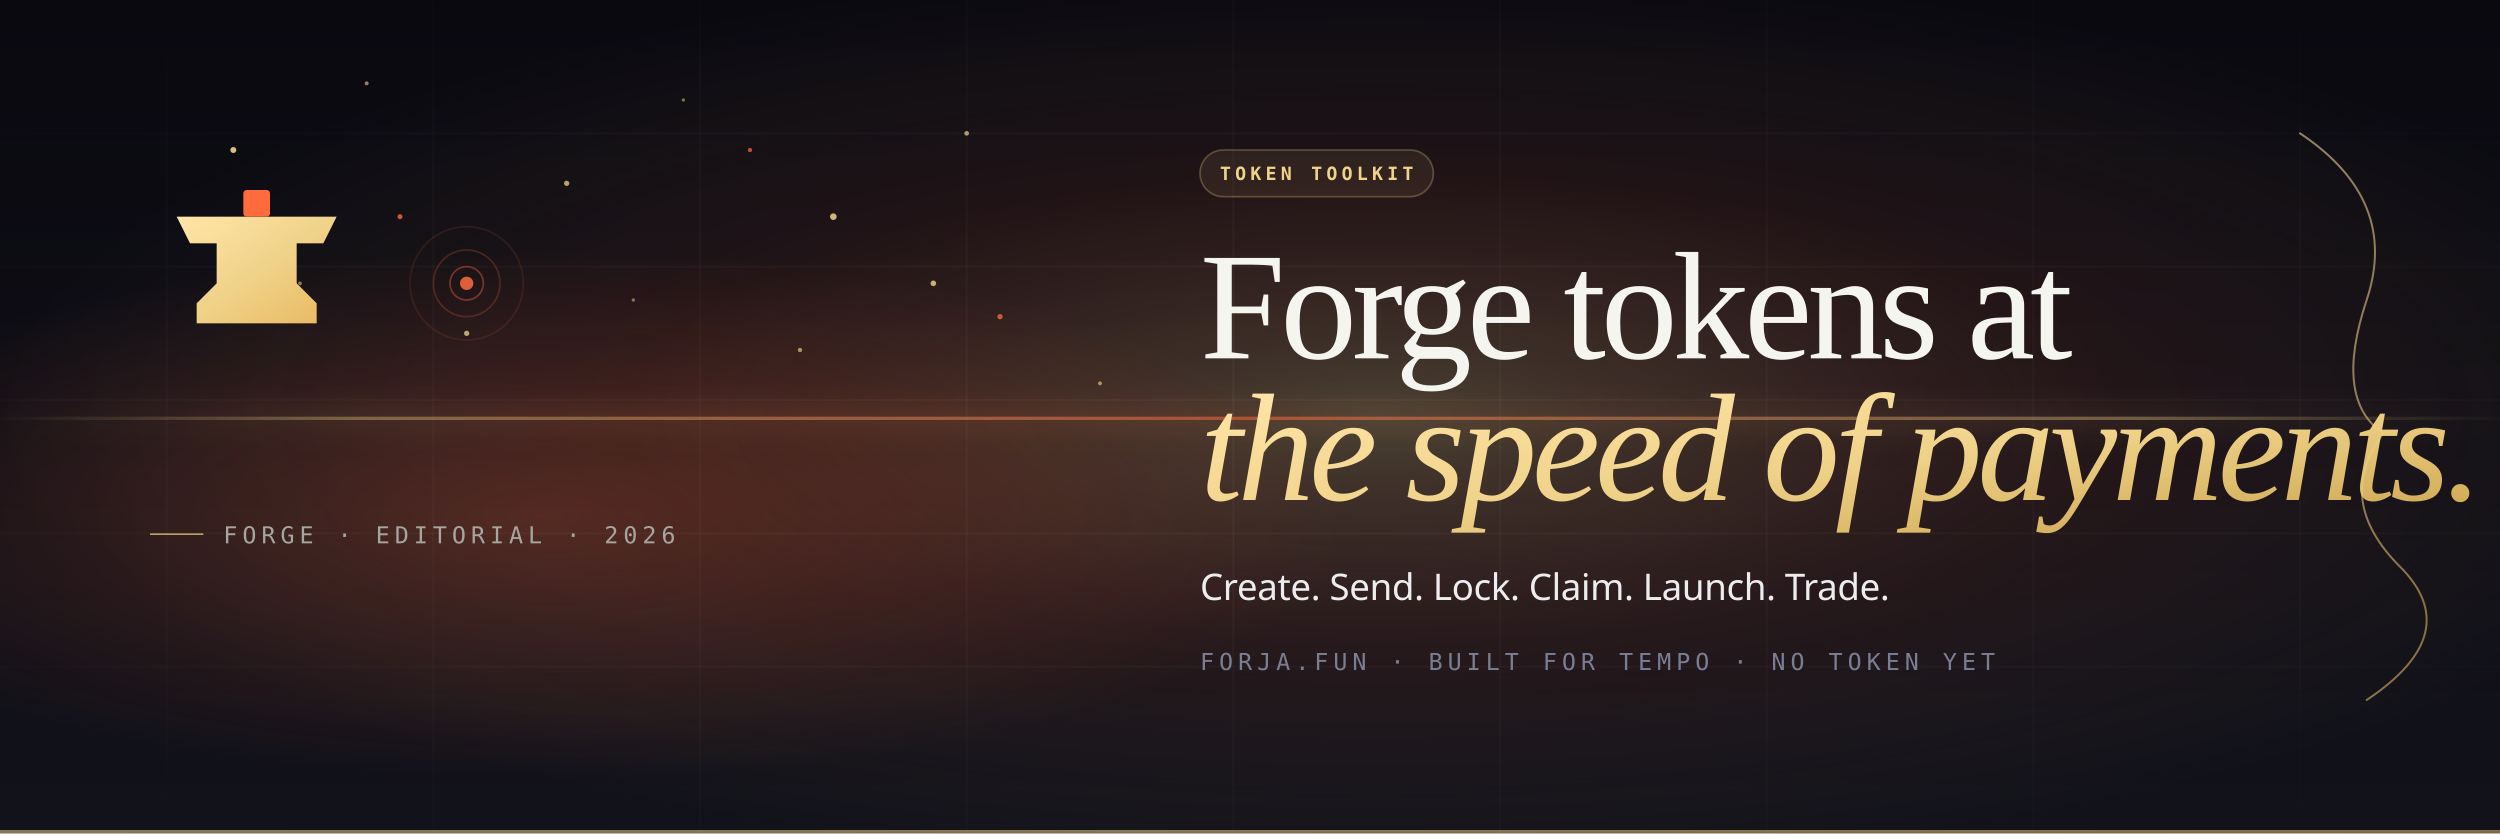
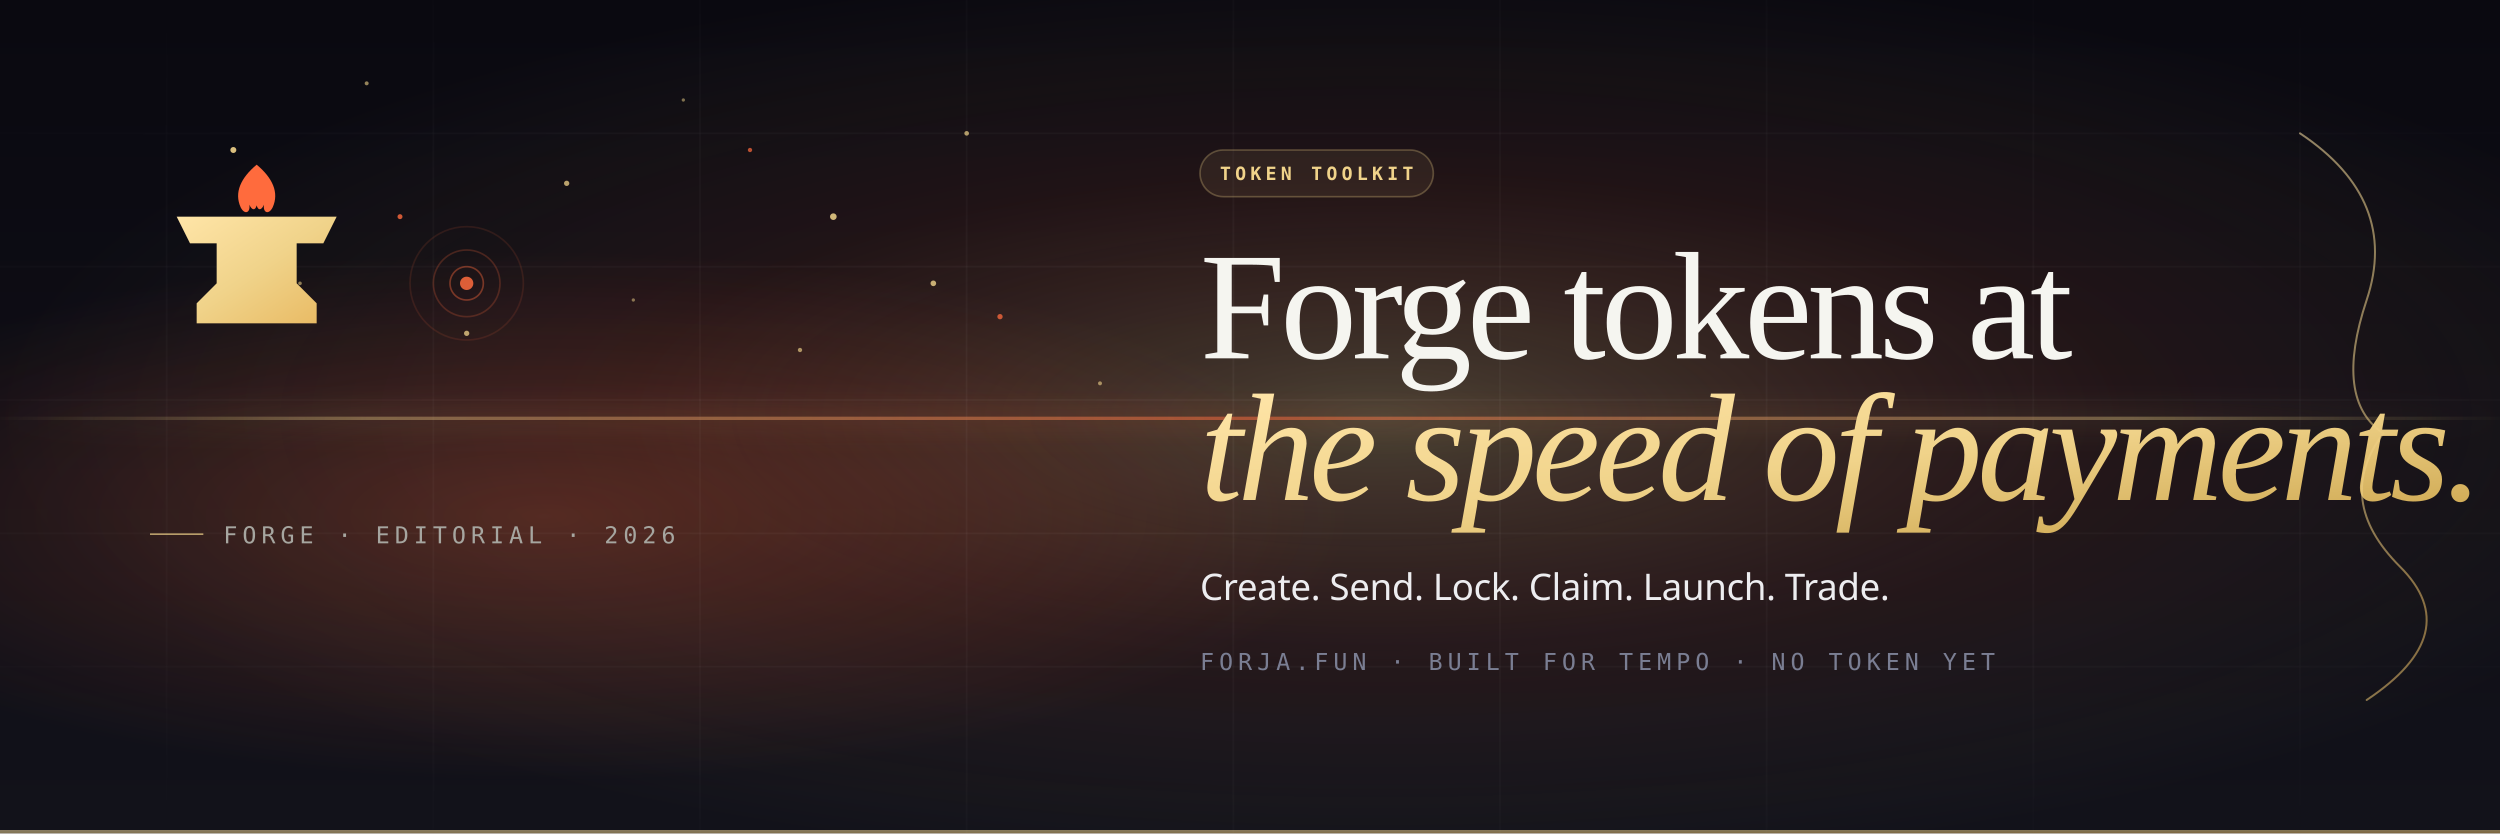
<svg xmlns="http://www.w3.org/2000/svg" viewBox="0 0 1500 500" fill="none" role="img" aria-label="Forja X banner">
  <defs>
    <linearGradient id="bgBase" x1="0" x2="0" y1="0" y2="1">
      <stop offset="0" stop-color="#0a0910" />
      <stop offset="1" stop-color="#12121a" />
    </linearGradient>
    <radialGradient id="goldHalo" cx="0.55" cy="0.5" r="0.55">
      <stop offset="0" stop-color="rgba(240,211,138,0.26)" />
      <stop offset="0.55" stop-color="rgba(255,107,61,0.08)" />
      <stop offset="1" stop-color="rgba(240,211,138,0)" />
    </radialGradient>
    <radialGradient id="emberHalo" cx="0.22" cy="0.62" r="0.32">
      <stop offset="0" stop-color="rgba(255,107,61,0.24)" />
      <stop offset="1" stop-color="rgba(255,107,61,0)" />
    </radialGradient>
    <linearGradient id="gold" x1="0" x2="1" y1="0" y2="1">
      <stop offset="0" stop-color="#ffe5a8" />
      <stop offset="0.5" stop-color="#f0d38a" />
      <stop offset="1" stop-color="#e8b860" />
    </linearGradient>
    <linearGradient id="goldDeep" x1="0" x2="1" y1="0" y2="1">
      <stop offset="0" stop-color="#ffe5a8" />
      <stop offset="0.5" stop-color="#f0d38a" />
      <stop offset="1" stop-color="#c9a24a" />
    </linearGradient>
    <linearGradient id="moltenTrail" x1="0" x2="1" y1="0" y2="0">
      <stop offset="0" stop-color="rgba(240,211,138,0)" />
      <stop offset="0.15" stop-color="rgba(240,211,138,0.35)" />
      <stop offset="0.5" stop-color="rgba(255,107,61,0.5)" />
      <stop offset="0.85" stop-color="rgba(240,211,138,0.35)" />
      <stop offset="1" stop-color="rgba(240,211,138,0)" />
    </linearGradient>
    <radialGradient id="gridMask" cx="0.5" cy="0.5" r="0.65">
      <stop offset="0" stop-color="white" />
      <stop offset="0.65" stop-color="white" stop-opacity="0.6" />
      <stop offset="1" stop-color="white" stop-opacity="0" />
    </radialGradient>
    <mask id="gridFade">
      <rect width="1500" height="500" fill="url(#gridMask)" />
    </mask>
  </defs>
  <rect width="1500" height="500" fill="url(#bgBase)" />
  <rect width="1500" height="500" fill="url(#goldHalo)" />
  <rect width="1500" height="500" fill="url(#emberHalo)" />
  <g mask="url(#gridFade)">
    <g stroke="rgba(255,255,255,0.04)" stroke-width="1">
      <line x1="0" y1="80" x2="1500" y2="80" />
      <line x1="0" y1="160" x2="1500" y2="160" />
      <line x1="0" y1="240" x2="1500" y2="240" />
      <line x1="0" y1="320" x2="1500" y2="320" />
      <line x1="0" y1="400" x2="1500" y2="400" />
      <line x1="100" y1="0" x2="100" y2="500" />
      <line x1="260" y1="0" x2="260" y2="500" />
      <line x1="420" y1="0" x2="420" y2="500" />
      <line x1="580" y1="0" x2="580" y2="500" />
      <line x1="740" y1="0" x2="740" y2="500" />
      <line x1="900" y1="0" x2="900" y2="500" />
      <line x1="1060" y1="0" x2="1060" y2="500" />
      <line x1="1220" y1="0" x2="1220" y2="500" />
      <line x1="1380" y1="0" x2="1380" y2="500" />
    </g>
  </g>
  <rect x="0" y="250" width="1500" height="2" fill="url(#moltenTrail)" />
  <rect x="0" y="246" width="1500" height="10" fill="url(#moltenTrail)" opacity="0.3" filter="blur(8)" />
  <g fill="#f0d38a">
    <circle cx="140" cy="90" r="1.8" opacity="0.9" />
    <circle cx="220" cy="50" r="1.2" opacity="0.6" />
    <circle cx="340" cy="110" r="1.6" opacity="0.75" />
    <circle cx="410" cy="60" r="1" opacity="0.5" />
    <circle cx="500" cy="130" r="2" opacity="0.85" />
    <circle cx="580" cy="80" r="1.4" opacity="0.7" />
    <circle cx="180" cy="170" r="1.1" opacity="0.55" />
    <circle cx="280" cy="200" r="1.6" opacity="0.75" />
    <circle cx="380" cy="180" r="1" opacity="0.5" />
    <circle cx="480" cy="210" r="1.3" opacity="0.65" />
    <circle cx="560" cy="170" r="1.7" opacity="0.8" />
    <circle cx="660" cy="230" r="1.2" opacity="0.6" />
  </g>
  <g fill="#ff6b3d">
    <circle cx="240" cy="130" r="1.5" opacity="0.8" />
    <circle cx="450" cy="90" r="1.3" opacity="0.7" />
    <circle cx="600" cy="190" r="1.6" opacity="0.75" />
  </g>
  <g transform="translate(90, 90) scale(4)">
    <path d="M4 10 L28 10 L26 14 L22 14 L22 20 L25 23 L25 26 L7 26 L7 23 L10 20 L10 14 L6 14 Z" fill="url(#gold)" />
-     <rect x="14" y="6" width="4" height="4" rx="0.5" fill="#ff6b3d" />
+     <path d="M16 2.2 C 13.6 4.2, 12.6 6.4, 13.6 8.6 C 14.2 9.8, 15.1 9.4, 14.9 8.2 C 15.3 9.1, 15.8 9.1, 16 8.3 C 16.2 9.1, 16.7 9.1, 17.1 8.2 C 16.9 9.4, 17.8 9.8, 18.4 8.6 C 19.4 6.4, 18.4 4.2, 16 2.2 Z" fill="#ff6b3d" />
  </g>
  <g transform="translate(280, 170)">
    <circle cx="0" cy="0" r="4" fill="#ff6b3d" opacity="0.85" />
    <circle cx="0" cy="0" r="10" fill="none" stroke="rgba(255,107,61,0.4)" stroke-width="1" />
    <circle cx="0" cy="0" r="20" fill="none" stroke="rgba(255,107,61,0.22)" stroke-width="1" />
    <circle cx="0" cy="0" r="34" fill="none" stroke="rgba(255,107,61,0.12)" stroke-width="1" />
  </g>
  <g transform="translate(90, 320)">
    <rect width="32" height="1" fill="#f0d38a" opacity="0.7" />
    <text x="44" y="6" font-family="'JetBrains Mono', ui-monospace, monospace" font-size="14" font-weight="500" letter-spacing="3" fill="#a6a6a0">FORGE · EDITORIAL · 2026</text>
  </g>
  <g transform="translate(720, 90)">
    <rect width="140" height="28" rx="14" fill="rgba(240,211,138,0.08)" stroke="rgba(240,211,138,0.28)" />
    <text x="70" y="18" text-anchor="middle" font-family="'JetBrains Mono', ui-monospace, monospace" font-size="11" font-weight="600" letter-spacing="2.5" fill="#f0d38a">TOKEN TOOLKIT</text>
  </g>
  <text x="720" y="215" font-family="'Instrument Serif', 'Times New Roman', serif" font-size="92" font-weight="400" letter-spacing="-3" fill="#f5f5f0">Forge tokens at</text>
  <text x="720" y="300" font-family="'Instrument Serif', 'Times New Roman', serif" font-size="92" font-style="italic" font-weight="400" letter-spacing="-3" fill="url(#goldDeep)">the speed of payments.</text>
  <text x="720" y="360" font-family="'Geist', system-ui, sans-serif" font-size="22" font-weight="500" letter-spacing="-0.2" fill="#ededf0">Create. Send. Lock. Claim. Launch. Trade.</text>
  <text x="720" y="402" font-family="'JetBrains Mono', ui-monospace, monospace" font-size="14" font-weight="500" letter-spacing="3" fill="#7a7e93">FORJA.FUN · BUILT FOR TEMPO · NO TOKEN YET</text>
  <g transform="translate(1380, 80)" opacity="0.55">
    <path d="M0 0 Q 60 40 40 100 T 50 180 Q 20 220 60 260 T 40 340" fill="none" stroke="url(#gold)" stroke-width="1.2" stroke-linecap="round" />
  </g>
  <rect x="0" y="498" width="1500" height="2" fill="url(#gold)" opacity="0.5" />
</svg>
